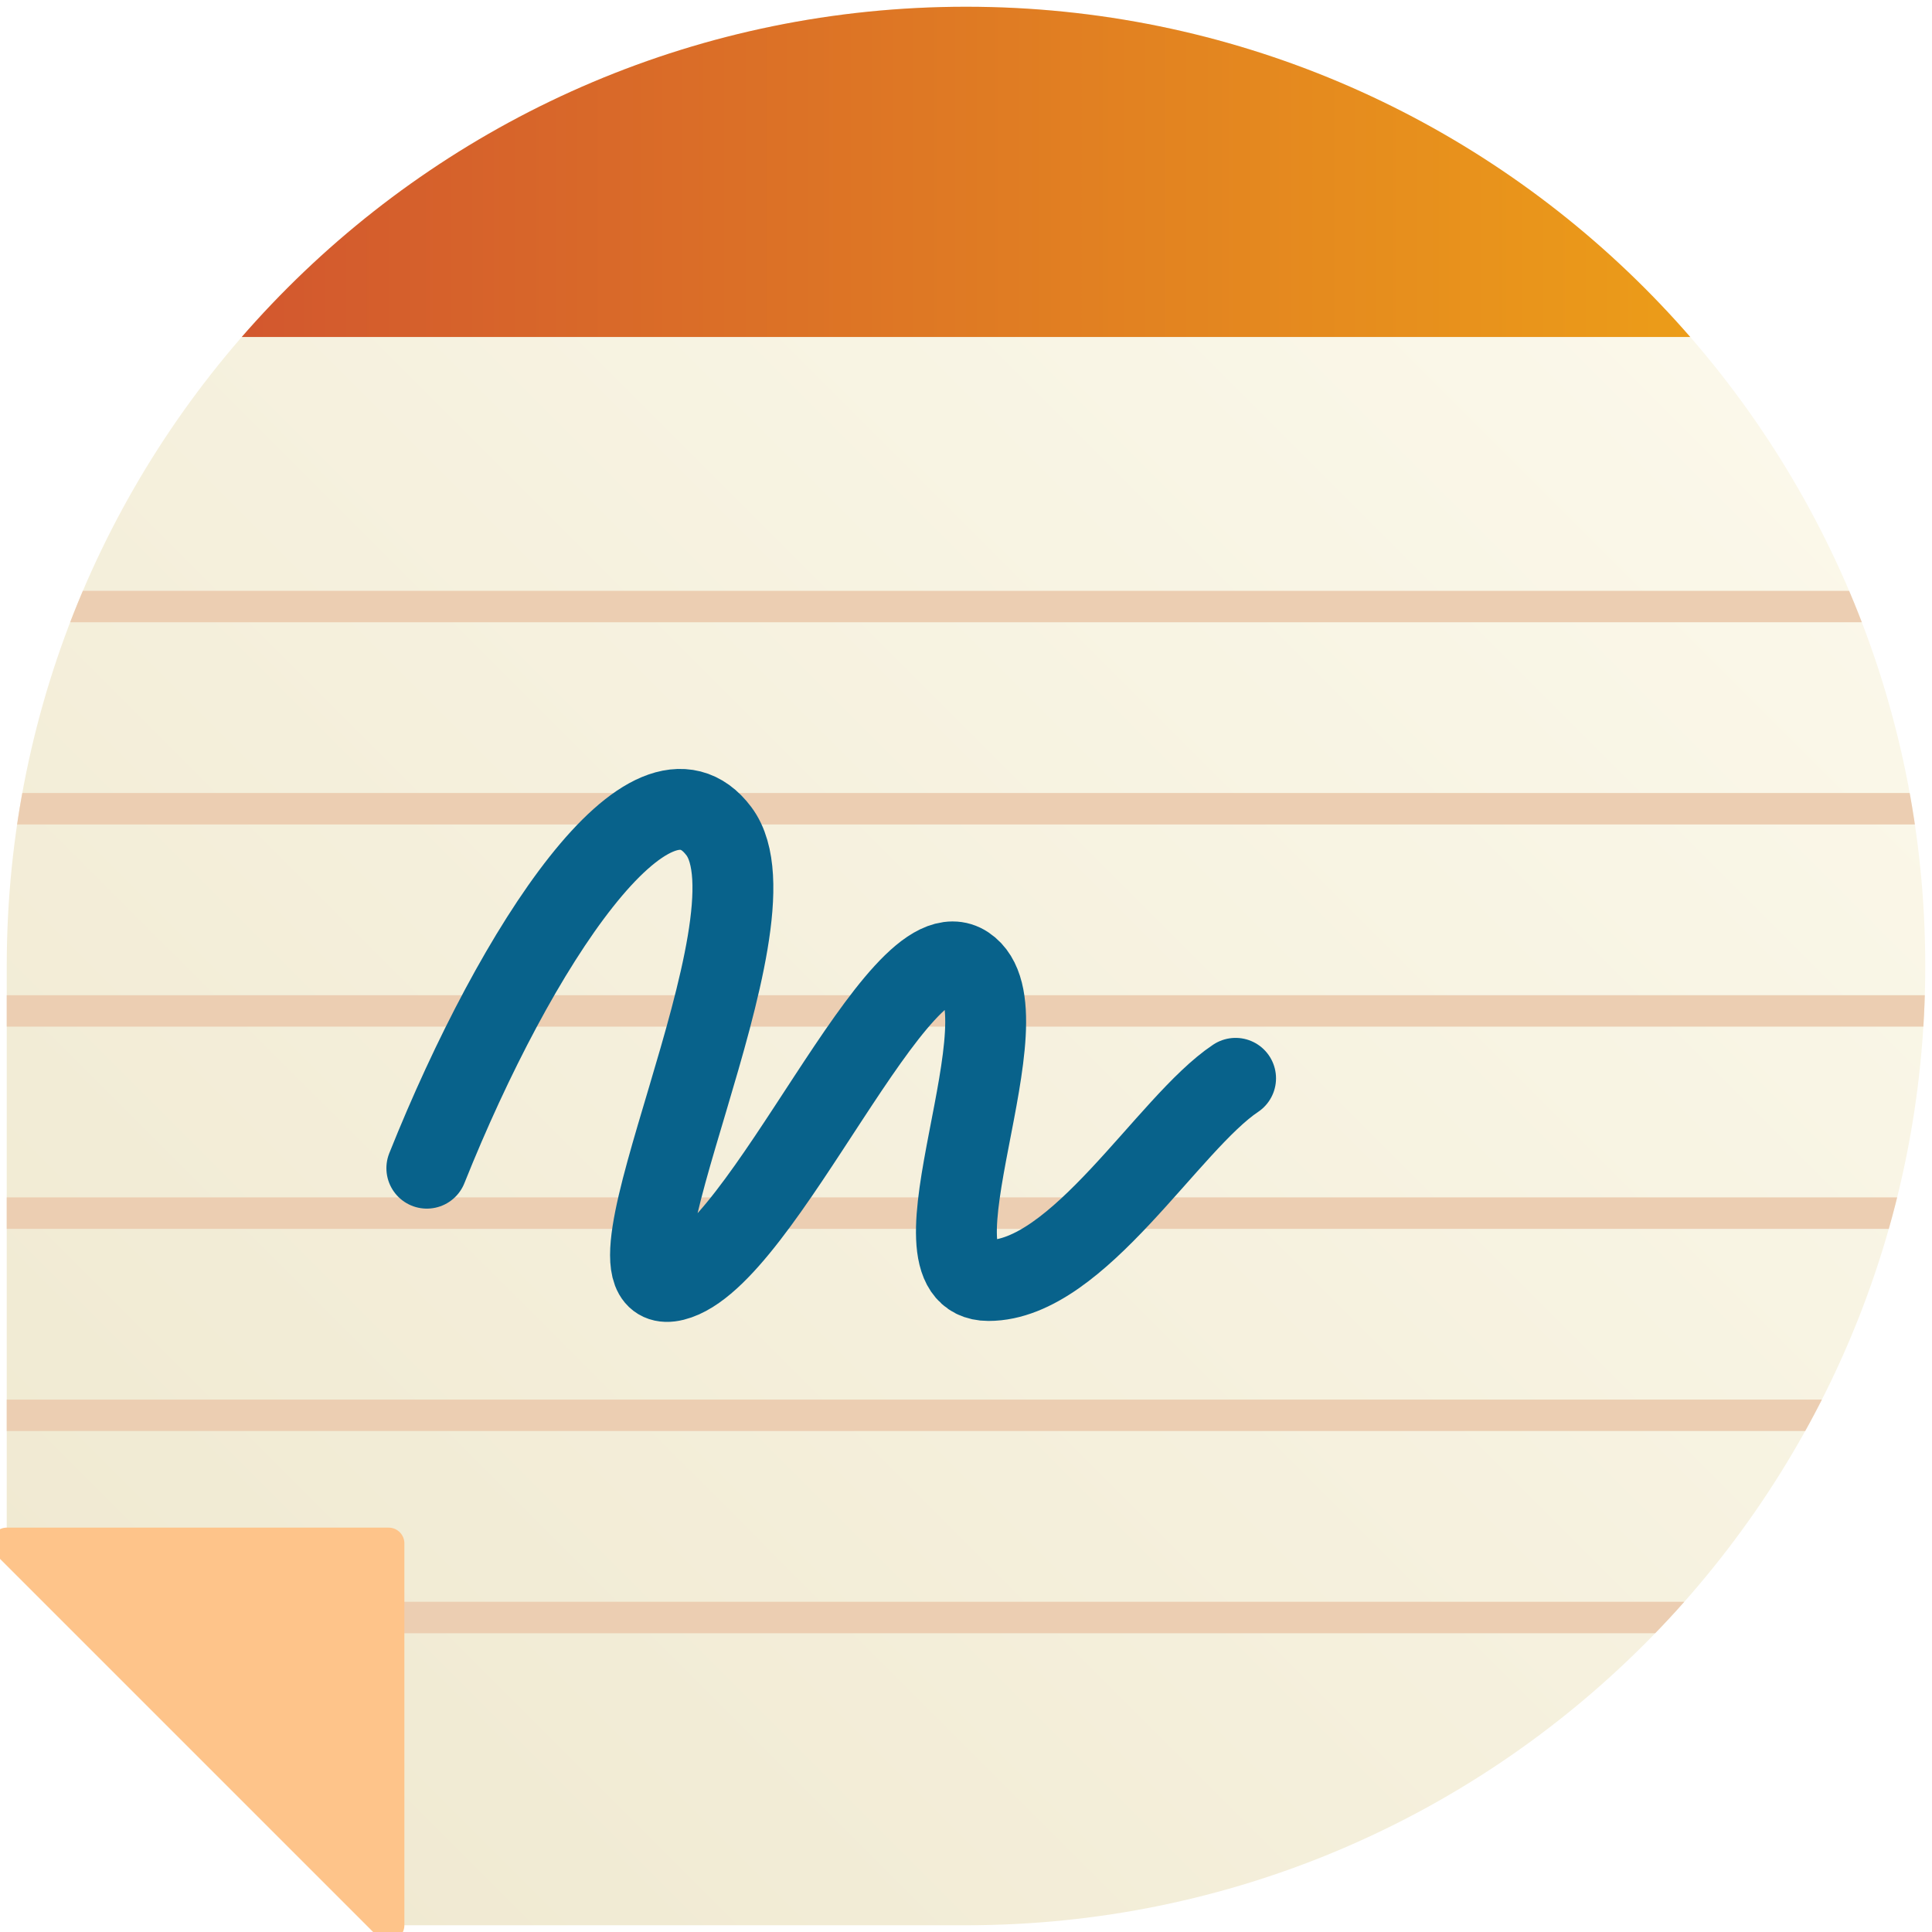
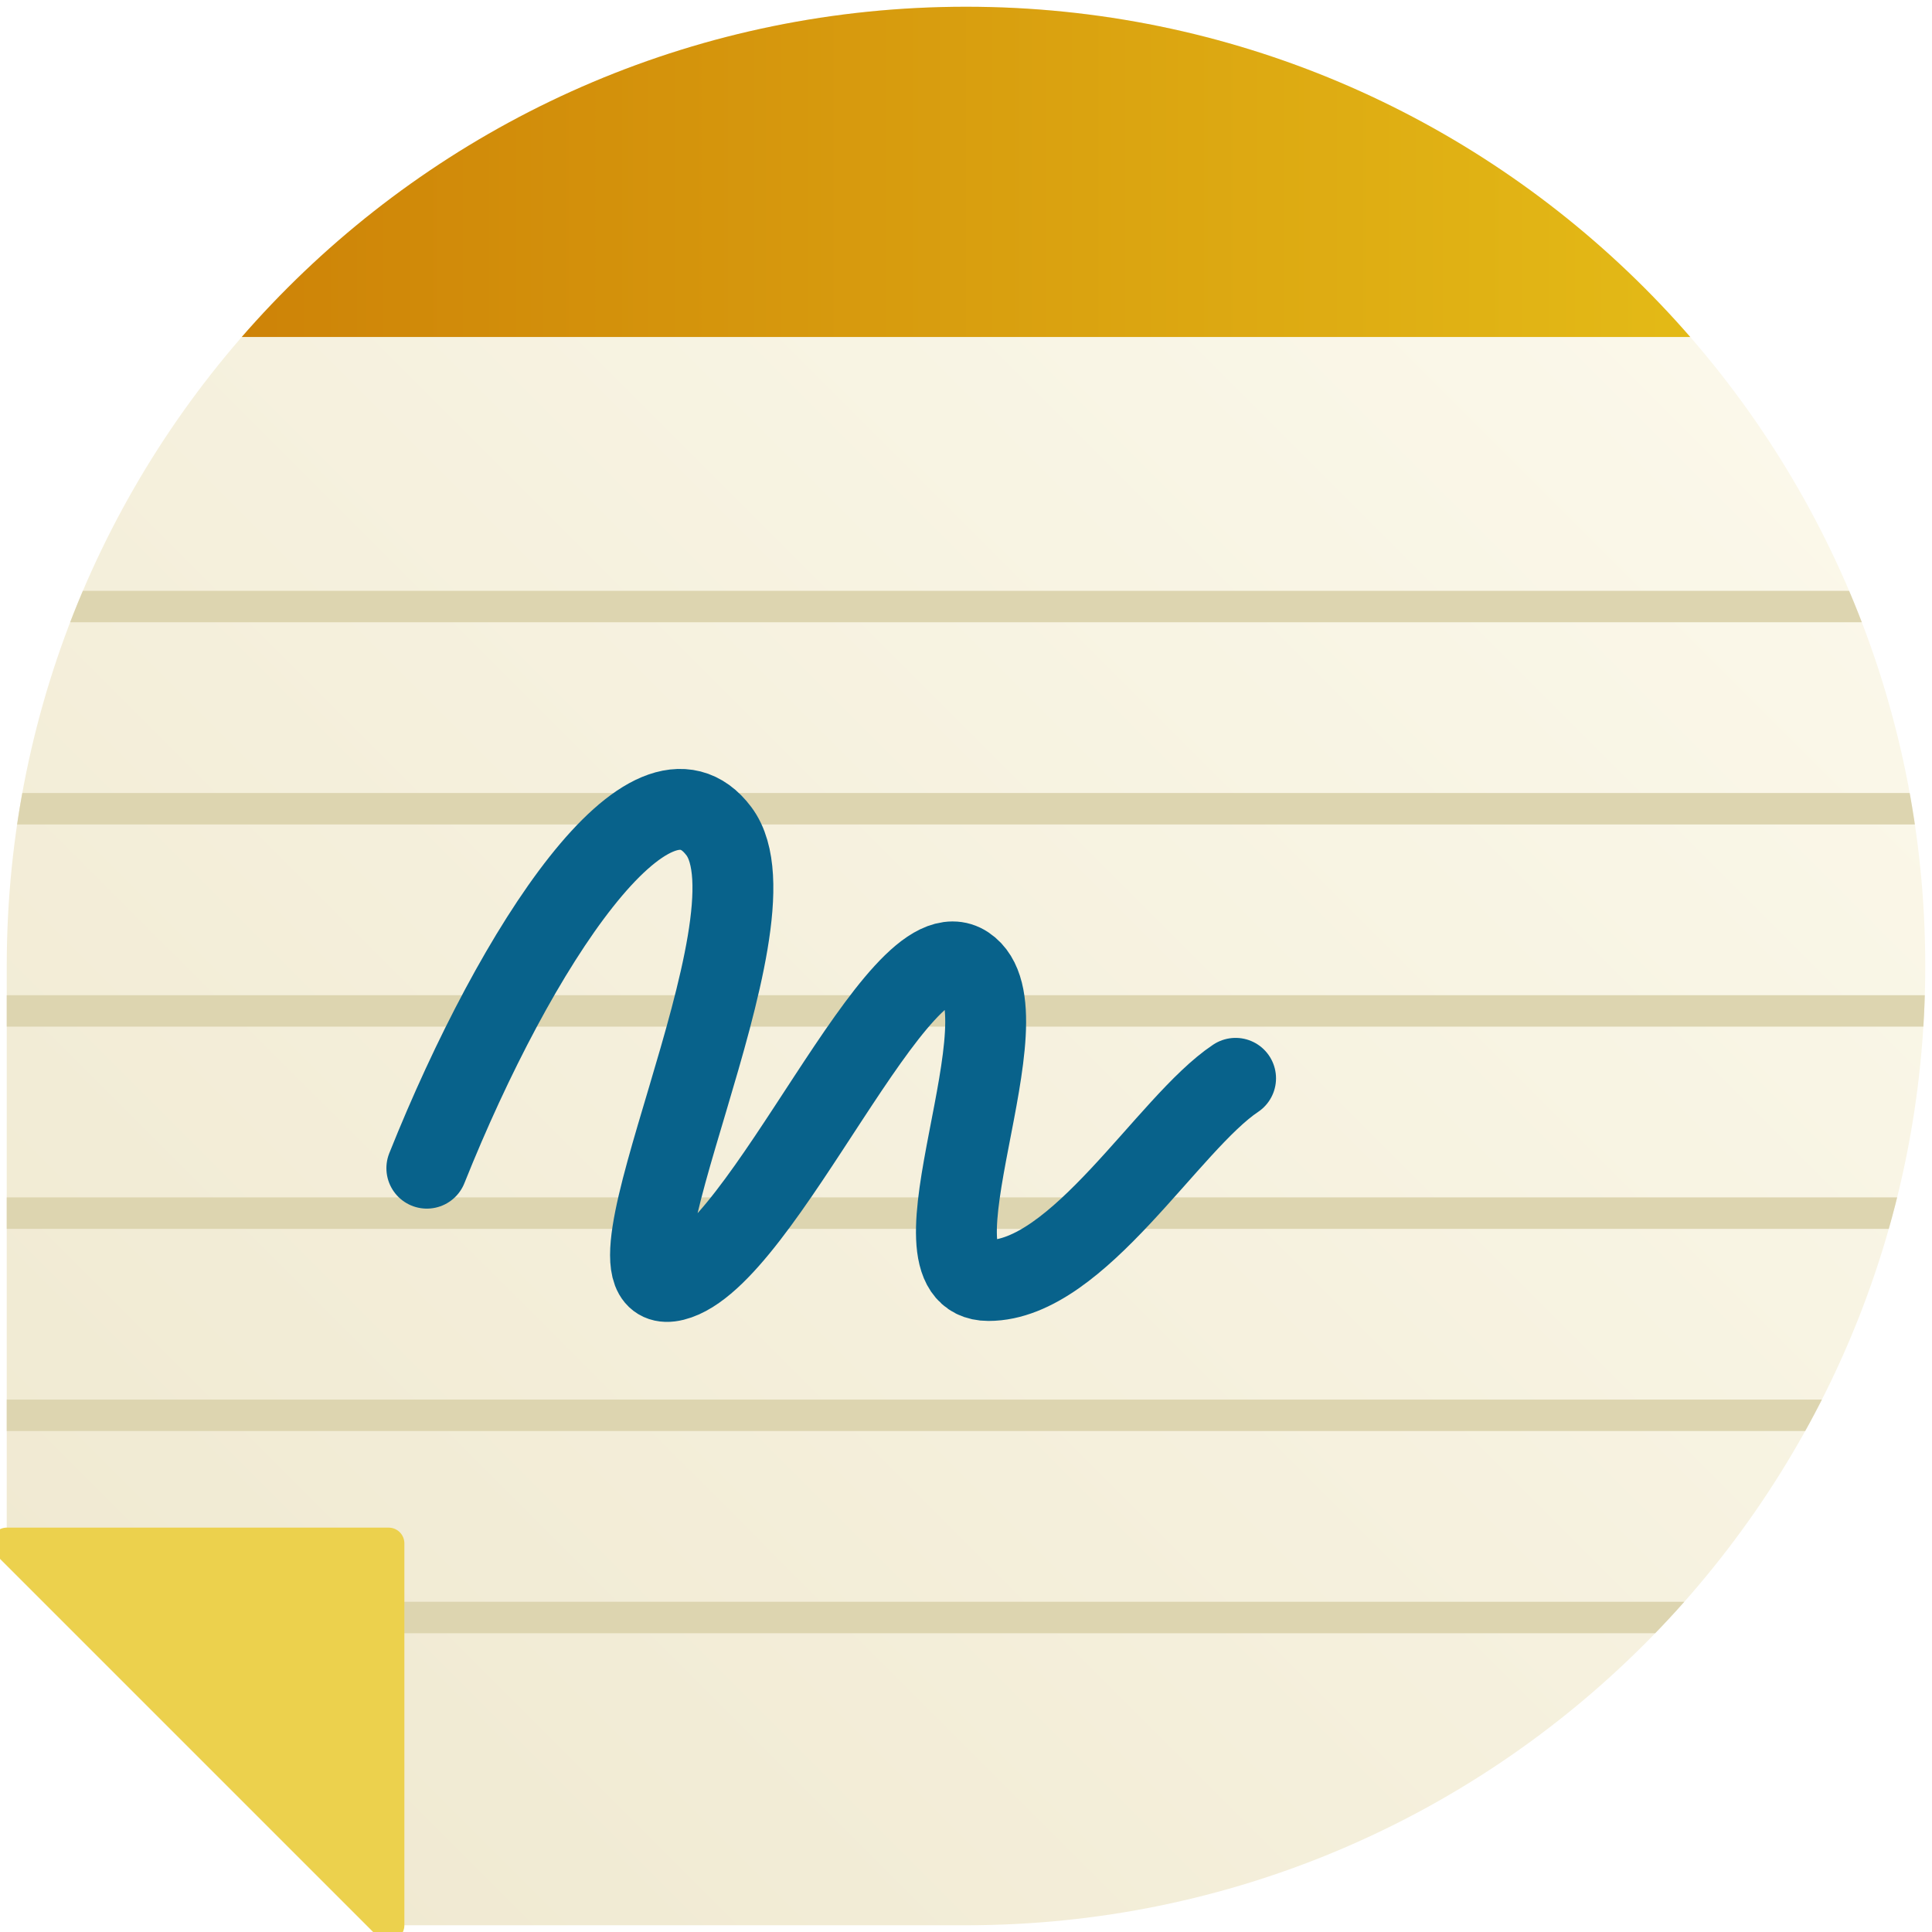
<svg xmlns="http://www.w3.org/2000/svg" width="86" height="86" viewBox="0 0 86 86">
  <defs>
    <linearGradient id="gF" gradientUnits="userSpaceOnUse" x1="0.717" y1="85.283" x2="73.194" y2="12.806">
-       <stop offset="0" stop-color="#CE4C32" />
-       <stop offset="1" stop-color="#F0A815" />
+       <stop offset="0" stop-color="#CA7A05" />
+       <stop offset="1" stop-color="#E7C319" />
    </linearGradient>
    <linearGradient id="gPaper" gradientUnits="userSpaceOnUse" x1="0.717" y1="85.283" x2="73.194" y2="12.806">
      <stop offset="0" stop-color="#EFE8CF" />
      <stop offset="1" stop-color="#FBF8EA" />
    </linearGradient>
    <linearGradient id="gBand" gradientUnits="userSpaceOnUse" x1="0" y1="0" x2="86" y2="0">
-       <stop offset="0" stop-color="#CE4C32" />
-       <stop offset="1" stop-color="#F0A815" />
+       <stop offset="0" stop-color="#CA7A05" />
+       <stop offset="1" stop-color="#E7C319" />
    </linearGradient>
  </defs>
  <path d="M43.000,0.300 H43.000 A42.700,42.700 0 0 1 85.700,43.000 V43.000 A42.700,42.700 0 0 1 43.000,85.700 H17.3L0.3 68.7 V43.000 A42.700,42.700 0 0 1 43.000,0.300 Z" fill="url(#gPaper)" />
  <clipPath id="c1">
    <path d="M43.000,0.300 H43.000 A42.700,42.700 0 0 1 85.700,43.000 V43.000 A42.700,42.700 0 0 1 43.000,85.700 H17.3L0.3 68.7 V43.000 A42.700,42.700 0 0 1 43.000,0.300 Z" />
  </clipPath>
  <g clip-path="url(#c1)">
    <path d="M0.0 0H86.0A0.0 0.0 0 0 1 86.0 0.0V15.0A0.0 0.0 0 0 1 86.0 15H0.0A0.0 0.0 0 0 1 0 15.0V0.0A0.0 0.0 0 0 1 0.0 0Z" fill="url(#gBand)" />
-     <path d="M0 27H86.0" fill="none" stroke="#ECCEB2" stroke-width="1.4" stroke-linecap="butt" stroke-linejoin="round" />
-     <path d="M0 36H86.0" fill="none" stroke="#ECCEB2" stroke-width="1.4" stroke-linecap="butt" stroke-linejoin="round" />
-     <path d="M0 45H86.0" fill="none" stroke="#ECCEB2" stroke-width="1.4" stroke-linecap="butt" stroke-linejoin="round" />
-     <path d="M0 54H86.0" fill="none" stroke="#ECCEB2" stroke-width="1.4" stroke-linecap="butt" stroke-linejoin="round" />
-     <path d="M0 63H86.0" fill="none" stroke="#ECCEB2" stroke-width="1.4" stroke-linecap="butt" stroke-linejoin="round" />
-     <path d="M0 72H86.0" fill="none" stroke="#ECCEB2" stroke-width="1.4" stroke-linecap="butt" stroke-linejoin="round" />
+     <path d="M0 27H86.0" fill="none" stroke="#DDD5B0" stroke-width="1.4" stroke-linecap="butt" stroke-linejoin="round" />
+     <path d="M0 36H86.0" fill="none" stroke="#DDD5B0" stroke-width="1.4" stroke-linecap="butt" stroke-linejoin="round" />
+     <path d="M0 45H86.0" fill="none" stroke="#DDD5B0" stroke-width="1.4" stroke-linecap="butt" stroke-linejoin="round" />
+     <path d="M0 54H86.0" fill="none" stroke="#DDD5B0" stroke-width="1.4" stroke-linecap="butt" stroke-linejoin="round" />
+     <path d="M0 63H86.0" fill="none" stroke="#DDD5B0" stroke-width="1.4" stroke-linecap="butt" stroke-linejoin="round" />
+     <path d="M0 72H86.0" fill="none" stroke="#DDD5B0" stroke-width="1.4" stroke-linecap="butt" stroke-linejoin="round" />
    <path d="M19 52c4-10 10-19 13-15s-6 21-2 20 10-16 13-14-3 14 1 14 8-7 11-9" fill="none" stroke="#08628B" stroke-width="3.6" stroke-linecap="round" stroke-linejoin="round" />
  </g>
-   <path d="M0.3 68.7L17.3 85.7V68.7Z" fill="#FEC48A" stroke="#FEC48A" stroke-width="1.4" stroke-linejoin="round" />
+   <path d="M0.3 68.7L17.3 85.7V68.7Z" fill="#ECD14D" stroke="#ECD14D" stroke-width="1.4" stroke-linejoin="round" />
</svg>
